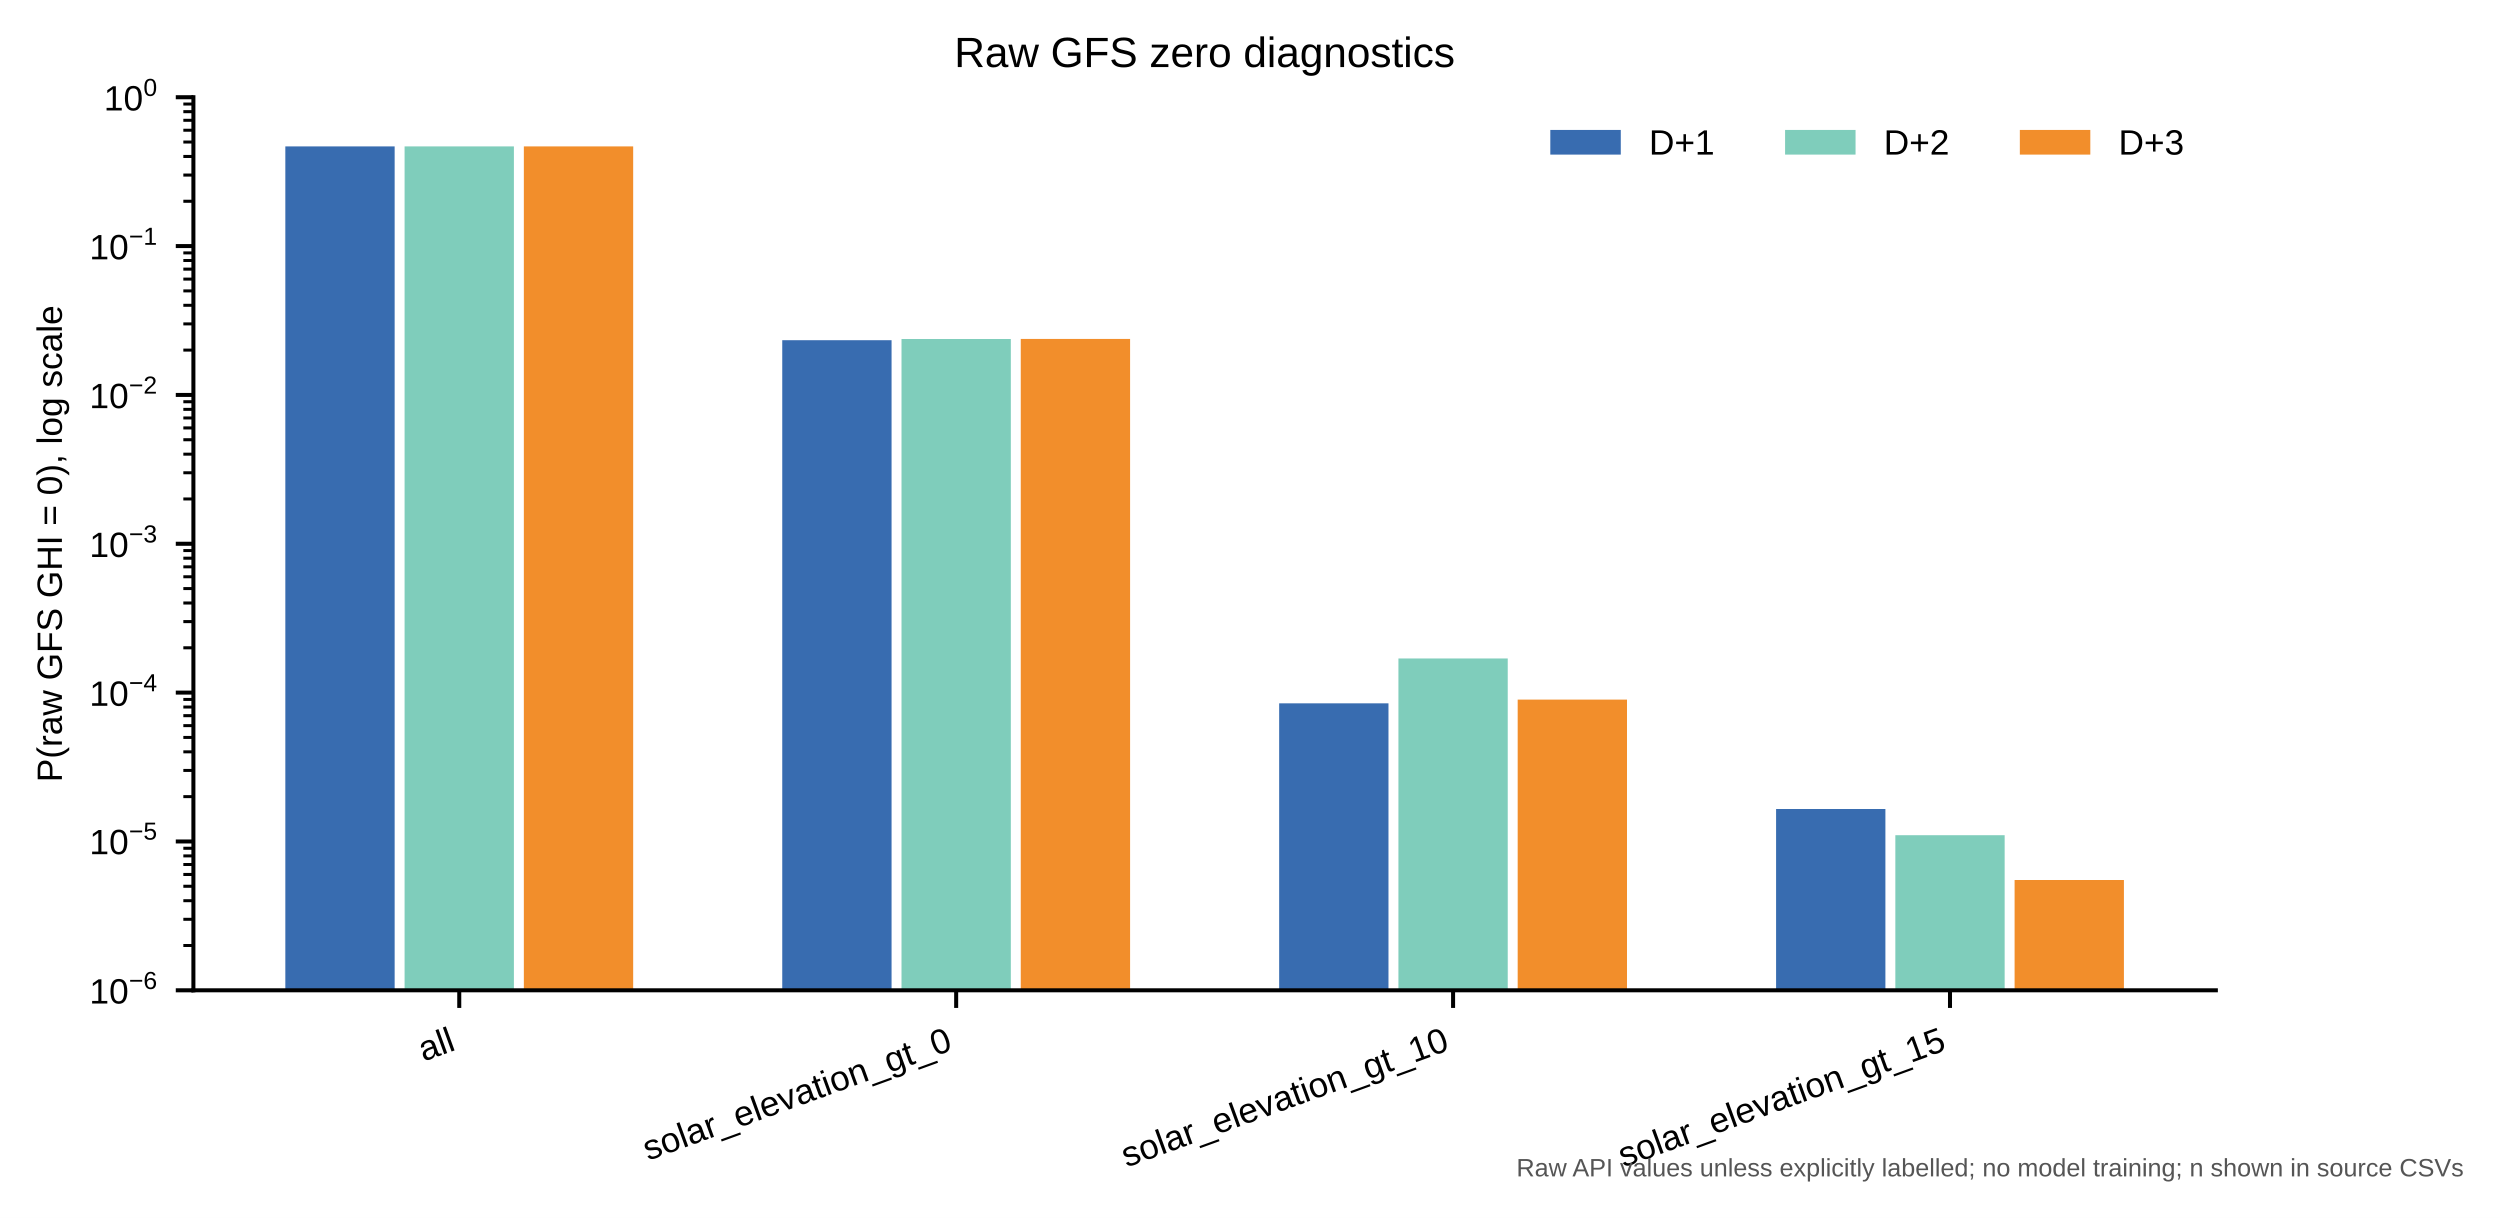
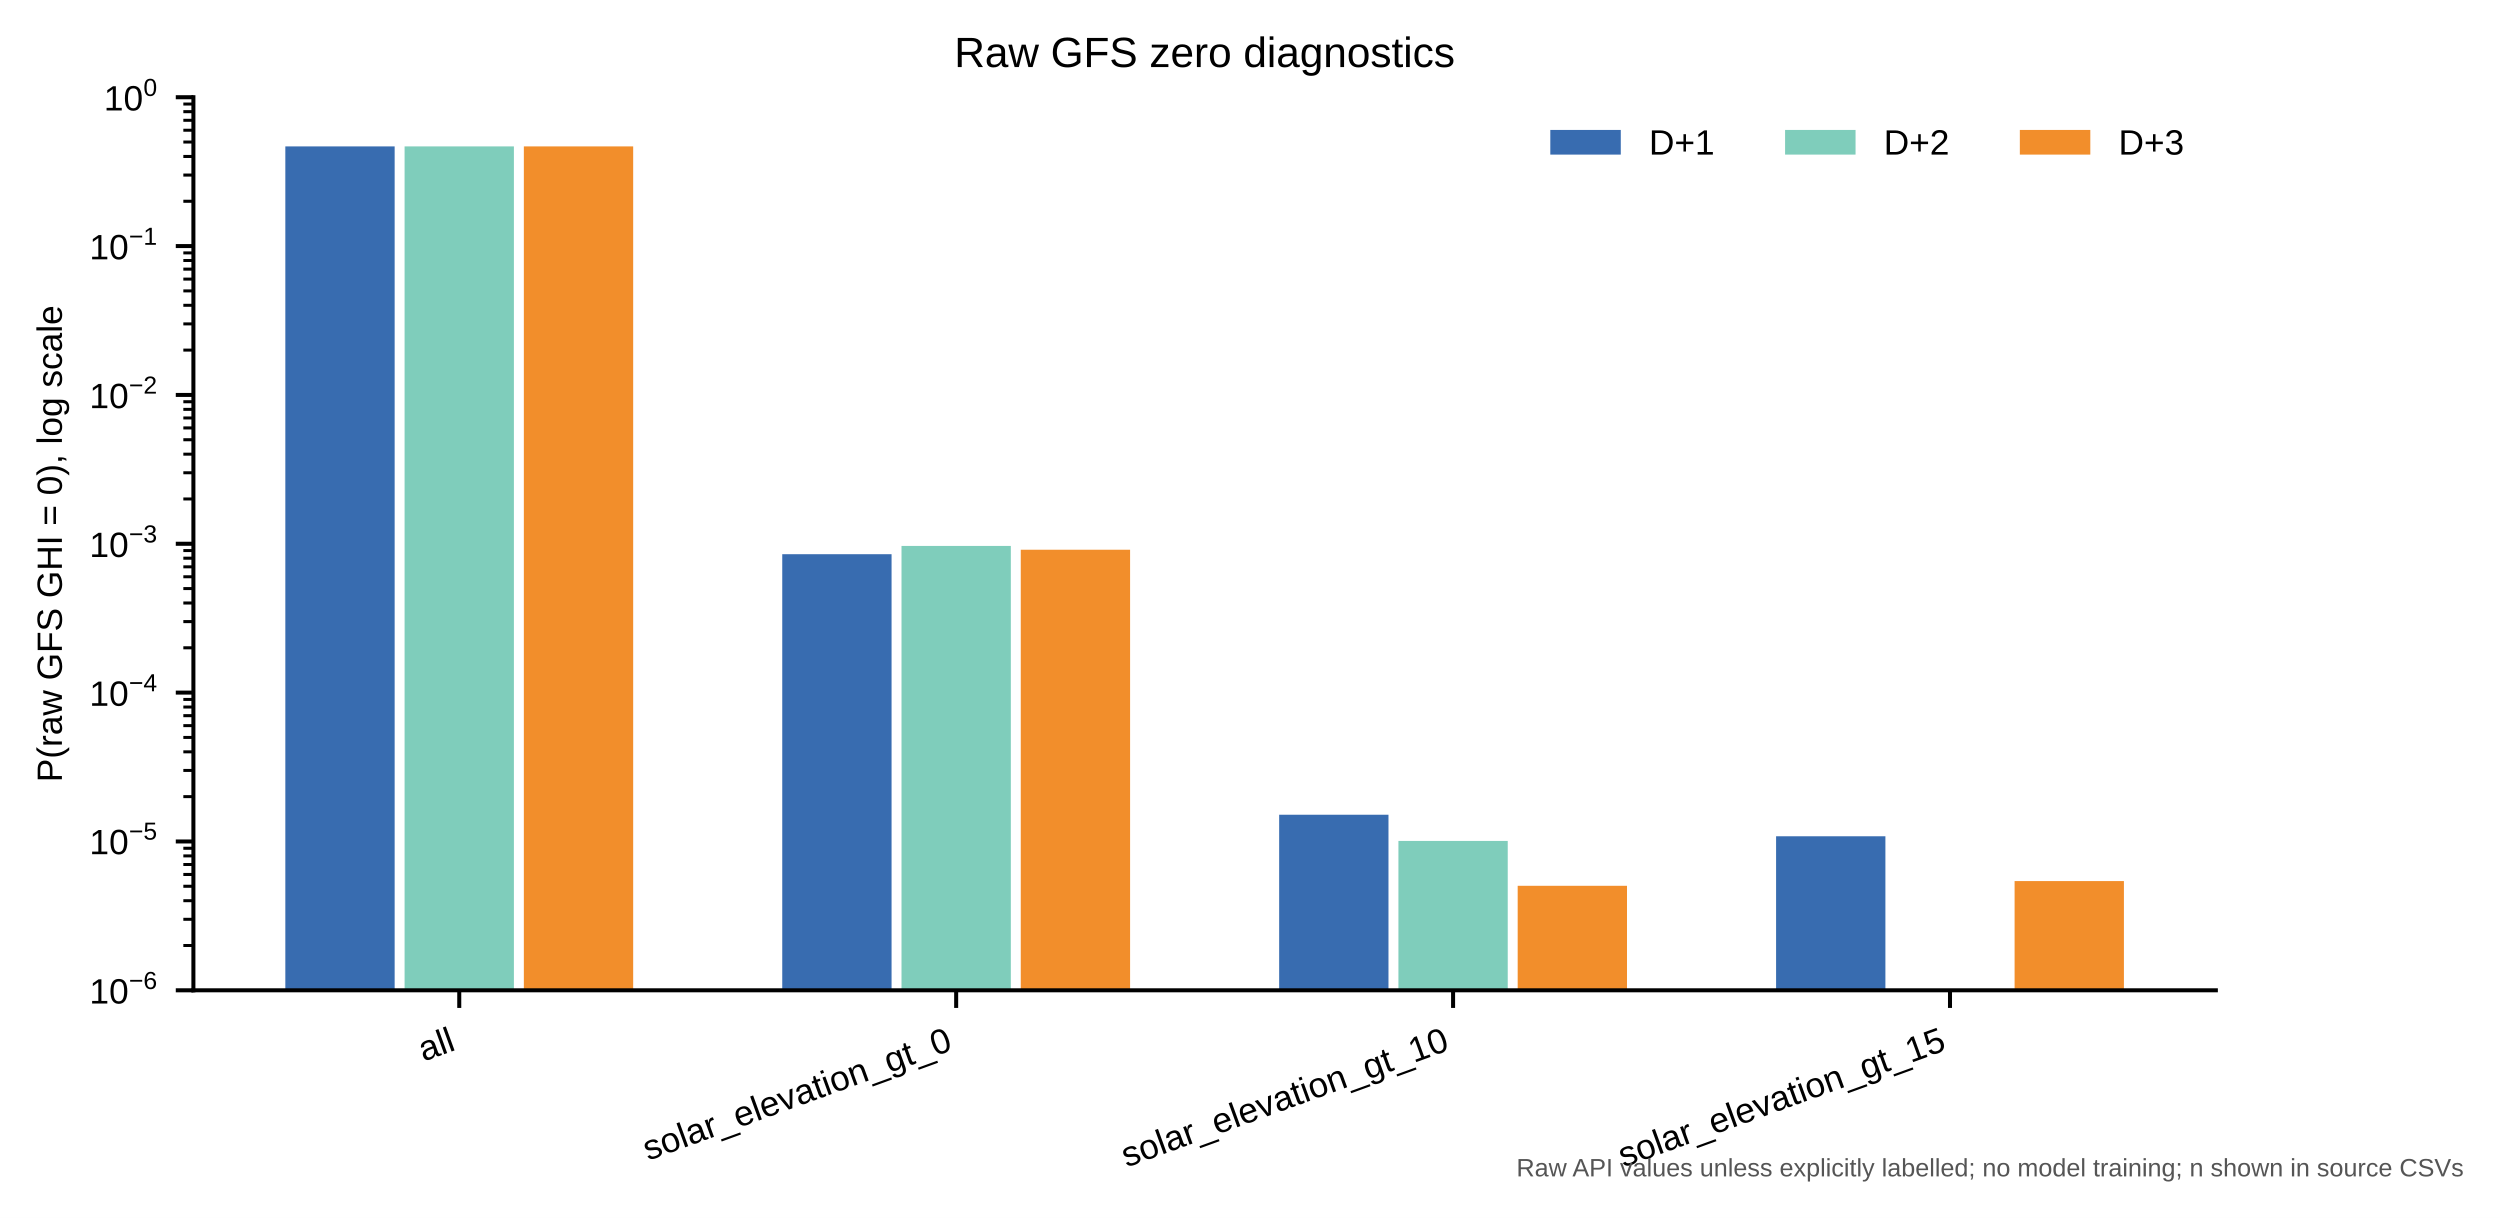
<svg xmlns="http://www.w3.org/2000/svg" xmlns:xlink="http://www.w3.org/1999/xlink" width="496.627pt" height="241.939pt" viewBox="0 0 496.627 241.939" version="1.1">
  <defs>
    <style type="text/css">*{stroke-linejoin: round; stroke-linecap: butt}</style>
  </defs>
  <g id="figure_1">
    <g id="patch_1">
-       <path d="M 0 241.939  L 496.627 241.939  L 496.627 0  L 0 0  z " style="fill: #ffffff" />
+       <path d="M 0 241.939 L 496.627 241.939 L 496.627 0 L 0 0 z " style="fill: #ffffff" />
    </g>
    <g id="axes_1">
      <g id="patch_2">
-         <path d="M 38.419 196.723  L 440.179 196.723  L 440.179 19.315  L 38.419 19.315  z " style="fill: #ffffff" />
+         <path d="M 38.419 196.723 L 440.179 196.723 L 440.179 19.315 L 38.419 19.315 z " style="fill: #ffffff" />
      </g>
      <g id="patch_3">
-         <path d="M 56.681 29587.315  L 78.398 29587.315  L 78.398 29.084  L 56.681 29.084  z " clip-path="url(#p75a3125b47)" style="fill: #386cb0" />
+         <path d="M 56.681 29587.315 L 78.398 29587.315 L 78.398 29.084 L 56.681 29.084 z " clip-path="url(#pabad6072ef)" style="fill: #386cb0" />
      </g>
      <g id="patch_4">
-         <path d="M 155.394 29587.315  L 177.111 29587.315  L 177.111 67.576  L 155.394 67.576  z " clip-path="url(#p75a3125b47)" style="fill: #386cb0" />
+         <path d="M 155.394 29587.315 L 177.111 29587.315 L 177.111 110.086 L 155.394 110.086 z " clip-path="url(#pabad6072ef)" style="fill: #386cb0" />
      </g>
      <g id="patch_5">
-         <path d="M 254.106 29587.315  L 275.823 29587.315  L 275.823 139.712  L 254.106 139.712  z " clip-path="url(#p75a3125b47)" style="fill: #386cb0" />
+         <path d="M 254.106 29587.315 L 275.823 29587.315 L 275.823 161.852 L 254.106 161.852 z " clip-path="url(#pabad6072ef)" style="fill: #386cb0" />
      </g>
      <g id="patch_6">
-         <path d="M 352.819 29587.315  L 374.536 29587.315  L 374.536 160.711  L 352.819 160.711  z " clip-path="url(#p75a3125b47)" style="fill: #386cb0" />
+         <path d="M 352.819 29587.315 L 374.536 29587.315 L 374.536 166.119 L 352.819 166.119 z " clip-path="url(#pabad6072ef)" style="fill: #386cb0" />
      </g>
      <g id="patch_7">
-         <path d="M 80.372 29587.315  L 102.089 29587.315  L 102.089 29.077  L 80.372 29.077  z " clip-path="url(#p75a3125b47)" style="fill: #7fcdbb" />
+         <path d="M 80.372 29587.315 L 102.089 29587.315 L 102.089 29.077 L 80.372 29.077 z " clip-path="url(#pabad6072ef)" style="fill: #7fcdbb" />
      </g>
      <g id="patch_8">
-         <path d="M 179.085 29587.315  L 200.802 29587.315  L 200.802 67.347  L 179.085 67.347  z " clip-path="url(#p75a3125b47)" style="fill: #7fcdbb" />
+         <path d="M 179.085 29587.315 L 200.802 29587.315 L 200.802 108.444 L 179.085 108.444 z " clip-path="url(#pabad6072ef)" style="fill: #7fcdbb" />
      </g>
      <g id="patch_9">
-         <path d="M 277.797 29587.315  L 299.514 29587.315  L 299.514 130.811  L 277.797 130.811  z " clip-path="url(#p75a3125b47)" style="fill: #7fcdbb" />
+         <path d="M 277.797 29587.315 L 299.514 29587.315 L 299.514 167.058 L 277.797 167.058 z " clip-path="url(#pabad6072ef)" style="fill: #7fcdbb" />
      </g>
      <g id="patch_10">
-         <path d="M 376.51 29587.315  L 398.227 29587.315  L 398.227 165.917  L 376.51 165.917  z " clip-path="url(#p75a3125b47)" style="fill: #7fcdbb" />
+         <path d="M 376.51 29587.315 L 398.227 29587.315 L 398.227 29587.315 L 376.51 29587.315 z " clip-path="url(#pabad6072ef)" style="fill: #7fcdbb" />
      </g>
      <g id="patch_11">
-         <path d="M 104.063 29587.315  L 125.78 29587.315  L 125.78 29.079  L 104.063 29.079  z " clip-path="url(#p75a3125b47)" style="fill: #f28e2b" />
+         <path d="M 104.063 29587.315 L 125.78 29587.315 L 125.78 29.079 L 104.063 29.079 z " clip-path="url(#pabad6072ef)" style="fill: #f28e2b" />
      </g>
      <g id="patch_12">
-         <path d="M 202.776 29587.315  L 224.493 29587.315  L 224.493 67.333  L 202.776 67.333  z " clip-path="url(#p75a3125b47)" style="fill: #f28e2b" />
+         <path d="M 202.776 29587.315 L 224.493 29587.315 L 224.493 109.209 L 202.776 109.209 z " clip-path="url(#pabad6072ef)" style="fill: #f28e2b" />
      </g>
      <g id="patch_13">
-         <path d="M 301.488 29587.315  L 323.205 29587.315  L 323.205 138.978  L 301.488 138.978  z " clip-path="url(#p75a3125b47)" style="fill: #f28e2b" />
+         <path d="M 301.488 29587.315 L 323.205 29587.315 L 323.205 175.959 L 301.488 175.959 z " clip-path="url(#pabad6072ef)" style="fill: #f28e2b" />
      </g>
      <g id="patch_14">
-         <path d="M 400.201 29587.315  L 421.918 29587.315  L 421.918 174.818  L 400.201 174.818  z " clip-path="url(#p75a3125b47)" style="fill: #f28e2b" />
+         <path d="M 400.201 29587.315 L 421.918 29587.315 L 421.918 175.019 L 400.201 175.019 z " clip-path="url(#pabad6072ef)" style="fill: #f28e2b" />
      </g>
      <g id="matplotlib.axis_1">
        <g id="xtick_1">
          <g id="line2d_1">
            <defs>
-               <path id="m6d6c36586c" d="M 0 0  L 0 3.5  " style="stroke: #000000; stroke-width: 0.8" />
+               <path id="m500783e911" d="M 0 0 L 0 3.5 " style="stroke: #000000; stroke-width: 0.8" />
            </defs>
            <g>
-               <use xlink:href="#m6d6c36586c" x="91.231" y="196.723" style="stroke: #000000; stroke-width: 0.8" />
+               <use xlink:href="#m500783e911" x="91.231" y="196.723" style="stroke: #000000; stroke-width: 0.8" />
            </g>
          </g>
          <g id="text_1">
            <text style="font-size: 7px; font-family: 'Arial', 'DejaVu Sans', sans-serif" transform="translate(84.1459 210.9075) rotate(-20)">all</text>
          </g>
        </g>
        <g id="xtick_2">
          <g id="line2d_2">
            <g>
-               <use xlink:href="#m6d6c36586c" x="189.943" y="196.723" style="stroke: #000000; stroke-width: 0.8" />
+               <use xlink:href="#m500783e911" x="189.943" y="196.723" style="stroke: #000000; stroke-width: 0.8" />
            </g>
          </g>
          <g id="text_2">
            <text style="font-size: 7px; font-family: 'Arial', 'DejaVu Sans', sans-serif" transform="translate(128.7371 230.6061) rotate(-20)">solar_elevation_gt_0</text>
          </g>
        </g>
        <g id="xtick_3">
          <g id="line2d_3">
            <g>
-               <use xlink:href="#m6d6c36586c" x="288.656" y="196.723" style="stroke: #000000; stroke-width: 0.8" />
+               <use xlink:href="#m500783e911" x="288.656" y="196.723" style="stroke: #000000; stroke-width: 0.8" />
            </g>
          </g>
          <g id="text_3">
            <text style="font-size: 7px; font-family: 'Arial', 'DejaVu Sans', sans-serif" transform="translate(223.7917 231.9375) rotate(-20)">solar_elevation_gt_10</text>
          </g>
        </g>
        <g id="xtick_4">
          <g id="line2d_4">
            <g>
-               <use xlink:href="#m6d6c36586c" x="387.368" y="196.723" style="stroke: #000000; stroke-width: 0.8" />
+               <use xlink:href="#m500783e911" x="387.368" y="196.723" style="stroke: #000000; stroke-width: 0.8" />
            </g>
          </g>
          <g id="text_4">
            <text style="font-size: 7px; font-family: 'Arial', 'DejaVu Sans', sans-serif" transform="translate(322.5042 231.9375) rotate(-20)">solar_elevation_gt_15</text>
          </g>
        </g>
      </g>
      <g id="matplotlib.axis_2">
        <g id="ytick_1">
          <g id="line2d_5">
            <defs>
-               <path id="med3e365893" d="M 0 0  L -3.5 0  " style="stroke: #000000; stroke-width: 0.8" />
+               <path id="m1370744826" d="M 0 0 L -3.5 0 " style="stroke: #000000; stroke-width: 0.8" />
            </defs>
            <g>
-               <use xlink:href="#med3e365893" x="38.419" y="196.723" style="stroke: #000000; stroke-width: 0.8" />
+               <use xlink:href="#m1370744826" x="38.419" y="196.723" style="stroke: #000000; stroke-width: 0.8" />
            </g>
          </g>
          <g id="text_5">
            <g transform="translate(17.76947 199.9434)">
              <text>
                <tspan x="0" y="-0.587" style="font-size: 7px; font-family: 'Arial'">1</tspan>
                <tspan x="3.893" y="-0.587" style="font-size: 7px; font-family: 'Arial'">0</tspan>
                <tspan x="7.853" y="-3.478" style="font-size: 4.9px; font-family: 'Arial'">−</tspan>
                <tspan x="10.715" y="-3.478" style="font-size: 4.9px; font-family: 'Arial'">6</tspan>
              </text>
            </g>
          </g>
        </g>
        <g id="ytick_2">
          <g id="line2d_6">
            <g>
-               <use xlink:href="#med3e365893" x="38.419" y="167.155" style="stroke: #000000; stroke-width: 0.8" />
+               <use xlink:href="#m1370744826" x="38.419" y="167.155" style="stroke: #000000; stroke-width: 0.8" />
            </g>
          </g>
          <g id="text_6">
            <g transform="translate(17.76947 170.3404)">
              <text>
                <tspan x="0" y="-0.653" style="font-size: 7px; font-family: 'Arial'">1</tspan>
                <tspan x="3.893" y="-0.653" style="font-size: 7px; font-family: 'Arial'">0</tspan>
                <tspan x="7.853" y="-3.544" style="font-size: 4.9px; font-family: 'Arial'">−</tspan>
                <tspan x="10.715" y="-3.544" style="font-size: 4.9px; font-family: 'Arial'">5</tspan>
              </text>
            </g>
          </g>
        </g>
        <g id="ytick_3">
          <g id="line2d_7">
            <g>
-               <use xlink:href="#med3e365893" x="38.419" y="137.587" style="stroke: #000000; stroke-width: 0.8" />
+               <use xlink:href="#m1370744826" x="38.419" y="137.587" style="stroke: #000000; stroke-width: 0.8" />
            </g>
          </g>
          <g id="text_7">
            <g transform="translate(17.76947 140.8074)">
              <text>
                <tspan x="0" y="-0.598" style="font-size: 7px; font-family: 'Arial'">1</tspan>
                <tspan x="3.893" y="-0.598" style="font-size: 7px; font-family: 'Arial'">0</tspan>
                <tspan x="7.853" y="-3.489" style="font-size: 4.9px; font-family: 'Arial'">−</tspan>
                <tspan x="10.715" y="-3.489" style="font-size: 4.9px; font-family: 'Arial'">4</tspan>
              </text>
            </g>
          </g>
        </g>
        <g id="ytick_4">
          <g id="line2d_8">
            <g>
-               <use xlink:href="#med3e365893" x="38.419" y="108.019" style="stroke: #000000; stroke-width: 0.8" />
+               <use xlink:href="#m1370744826" x="38.419" y="108.019" style="stroke: #000000; stroke-width: 0.8" />
            </g>
          </g>
          <g id="text_8">
            <g transform="translate(17.76947 111.2394)">
              <text>
                <tspan x="0" y="-0.587" style="font-size: 7px; font-family: 'Arial'">1</tspan>
                <tspan x="3.893" y="-0.587" style="font-size: 7px; font-family: 'Arial'">0</tspan>
                <tspan x="7.853" y="-3.478" style="font-size: 4.9px; font-family: 'Arial'">−</tspan>
                <tspan x="10.715" y="-3.478" style="font-size: 4.9px; font-family: 'Arial'">3</tspan>
              </text>
            </g>
          </g>
        </g>
        <g id="ytick_5">
          <g id="line2d_9">
            <g>
-               <use xlink:href="#med3e365893" x="38.419" y="78.451" style="stroke: #000000; stroke-width: 0.8" />
+               <use xlink:href="#m1370744826" x="38.419" y="78.451" style="stroke: #000000; stroke-width: 0.8" />
            </g>
          </g>
          <g id="text_9">
            <g transform="translate(17.76947 81.67143)">
              <text>
                <tspan x="0" y="-0.587" style="font-size: 7px; font-family: 'Arial'">1</tspan>
                <tspan x="3.893" y="-0.587" style="font-size: 7px; font-family: 'Arial'">0</tspan>
                <tspan x="7.853" y="-3.478" style="font-size: 4.9px; font-family: 'Arial'">−</tspan>
                <tspan x="10.715" y="-3.478" style="font-size: 4.9px; font-family: 'Arial'">2</tspan>
              </text>
            </g>
          </g>
        </g>
        <g id="ytick_6">
          <g id="line2d_10">
            <g>
-               <use xlink:href="#med3e365893" x="38.419" y="48.883" style="stroke: #000000; stroke-width: 0.8" />
+               <use xlink:href="#m1370744826" x="38.419" y="48.883" style="stroke: #000000; stroke-width: 0.8" />
            </g>
          </g>
          <g id="text_10">
            <g transform="translate(17.76947 52.10343)">
              <text>
                <tspan x="0" y="-0.587" style="font-size: 7px; font-family: 'Arial'">1</tspan>
                <tspan x="3.893" y="-0.587" style="font-size: 7px; font-family: 'Arial'">0</tspan>
                <tspan x="7.853" y="-3.478" style="font-size: 4.9px; font-family: 'Arial'">−</tspan>
                <tspan x="10.715" y="-3.478" style="font-size: 4.9px; font-family: 'Arial'">1</tspan>
              </text>
            </g>
          </g>
        </g>
        <g id="ytick_7">
          <g id="line2d_11">
            <g>
-               <use xlink:href="#med3e365893" x="38.419" y="19.315" style="stroke: #000000; stroke-width: 0.8" />
+               <use xlink:href="#m1370744826" x="38.419" y="19.315" style="stroke: #000000; stroke-width: 0.8" />
            </g>
          </g>
          <g id="text_11">
            <g transform="translate(20.63947 22.53543)">
              <text>
                <tspan x="0" y="-0.587" style="font-size: 7px; font-family: 'Arial'">1</tspan>
                <tspan x="3.893" y="-0.587" style="font-size: 7px; font-family: 'Arial'">0</tspan>
                <tspan x="7.853" y="-3.478" style="font-size: 4.9px; font-family: 'Arial'">0</tspan>
              </text>
            </g>
          </g>
        </g>
        <g id="ytick_8">
          <g id="line2d_12">
            <defs>
-               <path id="m89382e3240" d="M 0 0  L -2 0  " style="stroke: #000000; stroke-width: 0.6" />
+               <path id="m7d758508d3" d="M 0 0 L -2 0 " style="stroke: #000000; stroke-width: 0.6" />
            </defs>
            <g>
-               <use xlink:href="#m89382e3240" x="38.419" y="187.823" style="stroke: #000000; stroke-width: 0.6" />
+               <use xlink:href="#m7d758508d3" x="38.419" y="187.823" style="stroke: #000000; stroke-width: 0.6" />
            </g>
          </g>
        </g>
        <g id="ytick_9">
          <g id="line2d_13">
            <g>
-               <use xlink:href="#m89382e3240" x="38.419" y="182.616" style="stroke: #000000; stroke-width: 0.6" />
+               <use xlink:href="#m7d758508d3" x="38.419" y="182.616" style="stroke: #000000; stroke-width: 0.6" />
            </g>
          </g>
        </g>
        <g id="ytick_10">
          <g id="line2d_14">
            <g>
-               <use xlink:href="#m89382e3240" x="38.419" y="178.922" style="stroke: #000000; stroke-width: 0.6" />
+               <use xlink:href="#m7d758508d3" x="38.419" y="178.922" style="stroke: #000000; stroke-width: 0.6" />
            </g>
          </g>
        </g>
        <g id="ytick_11">
          <g id="line2d_15">
            <g>
-               <use xlink:href="#m89382e3240" x="38.419" y="176.056" style="stroke: #000000; stroke-width: 0.6" />
+               <use xlink:href="#m7d758508d3" x="38.419" y="176.056" style="stroke: #000000; stroke-width: 0.6" />
            </g>
          </g>
        </g>
        <g id="ytick_12">
          <g id="line2d_16">
            <g>
-               <use xlink:href="#m89382e3240" x="38.419" y="173.715" style="stroke: #000000; stroke-width: 0.6" />
+               <use xlink:href="#m7d758508d3" x="38.419" y="173.715" style="stroke: #000000; stroke-width: 0.6" />
            </g>
          </g>
        </g>
        <g id="ytick_13">
          <g id="line2d_17">
            <g>
-               <use xlink:href="#m89382e3240" x="38.419" y="171.736" style="stroke: #000000; stroke-width: 0.6" />
+               <use xlink:href="#m7d758508d3" x="38.419" y="171.736" style="stroke: #000000; stroke-width: 0.6" />
            </g>
          </g>
        </g>
        <g id="ytick_14">
          <g id="line2d_18">
            <g>
-               <use xlink:href="#m89382e3240" x="38.419" y="170.021" style="stroke: #000000; stroke-width: 0.6" />
+               <use xlink:href="#m7d758508d3" x="38.419" y="170.021" style="stroke: #000000; stroke-width: 0.6" />
            </g>
          </g>
        </g>
        <g id="ytick_15">
          <g id="line2d_19">
            <g>
-               <use xlink:href="#m89382e3240" x="38.419" y="168.508" style="stroke: #000000; stroke-width: 0.6" />
+               <use xlink:href="#m7d758508d3" x="38.419" y="168.508" style="stroke: #000000; stroke-width: 0.6" />
            </g>
          </g>
        </g>
        <g id="ytick_16">
          <g id="line2d_20">
            <g>
-               <use xlink:href="#m89382e3240" x="38.419" y="158.255" style="stroke: #000000; stroke-width: 0.6" />
+               <use xlink:href="#m7d758508d3" x="38.419" y="158.255" style="stroke: #000000; stroke-width: 0.6" />
            </g>
          </g>
        </g>
        <g id="ytick_17">
          <g id="line2d_21">
            <g>
-               <use xlink:href="#m89382e3240" x="38.419" y="153.048" style="stroke: #000000; stroke-width: 0.6" />
+               <use xlink:href="#m7d758508d3" x="38.419" y="153.048" style="stroke: #000000; stroke-width: 0.6" />
            </g>
          </g>
        </g>
        <g id="ytick_18">
          <g id="line2d_22">
            <g>
-               <use xlink:href="#m89382e3240" x="38.419" y="149.354" style="stroke: #000000; stroke-width: 0.6" />
+               <use xlink:href="#m7d758508d3" x="38.419" y="149.354" style="stroke: #000000; stroke-width: 0.6" />
            </g>
          </g>
        </g>
        <g id="ytick_19">
          <g id="line2d_23">
            <g>
-               <use xlink:href="#m89382e3240" x="38.419" y="146.488" style="stroke: #000000; stroke-width: 0.6" />
+               <use xlink:href="#m7d758508d3" x="38.419" y="146.488" style="stroke: #000000; stroke-width: 0.6" />
            </g>
          </g>
        </g>
        <g id="ytick_20">
          <g id="line2d_24">
            <g>
-               <use xlink:href="#m89382e3240" x="38.419" y="144.147" style="stroke: #000000; stroke-width: 0.6" />
+               <use xlink:href="#m7d758508d3" x="38.419" y="144.147" style="stroke: #000000; stroke-width: 0.6" />
            </g>
          </g>
        </g>
        <g id="ytick_21">
          <g id="line2d_25">
            <g>
-               <use xlink:href="#m89382e3240" x="38.419" y="142.168" style="stroke: #000000; stroke-width: 0.6" />
+               <use xlink:href="#m7d758508d3" x="38.419" y="142.168" style="stroke: #000000; stroke-width: 0.6" />
            </g>
          </g>
        </g>
        <g id="ytick_22">
          <g id="line2d_26">
            <g>
-               <use xlink:href="#m89382e3240" x="38.419" y="140.453" style="stroke: #000000; stroke-width: 0.6" />
+               <use xlink:href="#m7d758508d3" x="38.419" y="140.453" style="stroke: #000000; stroke-width: 0.6" />
            </g>
          </g>
        </g>
        <g id="ytick_23">
          <g id="line2d_27">
            <g>
-               <use xlink:href="#m89382e3240" x="38.419" y="138.94" style="stroke: #000000; stroke-width: 0.6" />
+               <use xlink:href="#m7d758508d3" x="38.419" y="138.94" style="stroke: #000000; stroke-width: 0.6" />
            </g>
          </g>
        </g>
        <g id="ytick_24">
          <g id="line2d_28">
            <g>
-               <use xlink:href="#m89382e3240" x="38.419" y="128.687" style="stroke: #000000; stroke-width: 0.6" />
+               <use xlink:href="#m7d758508d3" x="38.419" y="128.687" style="stroke: #000000; stroke-width: 0.6" />
            </g>
          </g>
        </g>
        <g id="ytick_25">
          <g id="line2d_29">
            <g>
-               <use xlink:href="#m89382e3240" x="38.419" y="123.48" style="stroke: #000000; stroke-width: 0.6" />
+               <use xlink:href="#m7d758508d3" x="38.419" y="123.48" style="stroke: #000000; stroke-width: 0.6" />
            </g>
          </g>
        </g>
        <g id="ytick_26">
          <g id="line2d_30">
            <g>
-               <use xlink:href="#m89382e3240" x="38.419" y="119.786" style="stroke: #000000; stroke-width: 0.6" />
+               <use xlink:href="#m7d758508d3" x="38.419" y="119.786" style="stroke: #000000; stroke-width: 0.6" />
            </g>
          </g>
        </g>
        <g id="ytick_27">
          <g id="line2d_31">
            <g>
-               <use xlink:href="#m89382e3240" x="38.419" y="116.92" style="stroke: #000000; stroke-width: 0.6" />
+               <use xlink:href="#m7d758508d3" x="38.419" y="116.92" style="stroke: #000000; stroke-width: 0.6" />
            </g>
          </g>
        </g>
        <g id="ytick_28">
          <g id="line2d_32">
            <g>
-               <use xlink:href="#m89382e3240" x="38.419" y="114.579" style="stroke: #000000; stroke-width: 0.6" />
+               <use xlink:href="#m7d758508d3" x="38.419" y="114.579" style="stroke: #000000; stroke-width: 0.6" />
            </g>
          </g>
        </g>
        <g id="ytick_29">
          <g id="line2d_33">
            <g>
-               <use xlink:href="#m89382e3240" x="38.419" y="112.6" style="stroke: #000000; stroke-width: 0.6" />
+               <use xlink:href="#m7d758508d3" x="38.419" y="112.6" style="stroke: #000000; stroke-width: 0.6" />
            </g>
          </g>
        </g>
        <g id="ytick_30">
          <g id="line2d_34">
            <g>
-               <use xlink:href="#m89382e3240" x="38.419" y="110.885" style="stroke: #000000; stroke-width: 0.6" />
+               <use xlink:href="#m7d758508d3" x="38.419" y="110.885" style="stroke: #000000; stroke-width: 0.6" />
            </g>
          </g>
        </g>
        <g id="ytick_31">
          <g id="line2d_35">
            <g>
-               <use xlink:href="#m89382e3240" x="38.419" y="109.372" style="stroke: #000000; stroke-width: 0.6" />
+               <use xlink:href="#m7d758508d3" x="38.419" y="109.372" style="stroke: #000000; stroke-width: 0.6" />
            </g>
          </g>
        </g>
        <g id="ytick_32">
          <g id="line2d_36">
            <g>
-               <use xlink:href="#m89382e3240" x="38.419" y="99.119" style="stroke: #000000; stroke-width: 0.6" />
+               <use xlink:href="#m7d758508d3" x="38.419" y="99.119" style="stroke: #000000; stroke-width: 0.6" />
            </g>
          </g>
        </g>
        <g id="ytick_33">
          <g id="line2d_37">
            <g>
-               <use xlink:href="#m89382e3240" x="38.419" y="93.912" style="stroke: #000000; stroke-width: 0.6" />
+               <use xlink:href="#m7d758508d3" x="38.419" y="93.912" style="stroke: #000000; stroke-width: 0.6" />
            </g>
          </g>
        </g>
        <g id="ytick_34">
          <g id="line2d_38">
            <g>
-               <use xlink:href="#m89382e3240" x="38.419" y="90.218" style="stroke: #000000; stroke-width: 0.6" />
+               <use xlink:href="#m7d758508d3" x="38.419" y="90.218" style="stroke: #000000; stroke-width: 0.6" />
            </g>
          </g>
        </g>
        <g id="ytick_35">
          <g id="line2d_39">
            <g>
-               <use xlink:href="#m89382e3240" x="38.419" y="87.352" style="stroke: #000000; stroke-width: 0.6" />
+               <use xlink:href="#m7d758508d3" x="38.419" y="87.352" style="stroke: #000000; stroke-width: 0.6" />
            </g>
          </g>
        </g>
        <g id="ytick_36">
          <g id="line2d_40">
            <g>
-               <use xlink:href="#m89382e3240" x="38.419" y="85.011" style="stroke: #000000; stroke-width: 0.6" />
+               <use xlink:href="#m7d758508d3" x="38.419" y="85.011" style="stroke: #000000; stroke-width: 0.6" />
            </g>
          </g>
        </g>
        <g id="ytick_37">
          <g id="line2d_41">
            <g>
-               <use xlink:href="#m89382e3240" x="38.419" y="83.032" style="stroke: #000000; stroke-width: 0.6" />
+               <use xlink:href="#m7d758508d3" x="38.419" y="83.032" style="stroke: #000000; stroke-width: 0.6" />
            </g>
          </g>
        </g>
        <g id="ytick_38">
          <g id="line2d_42">
            <g>
-               <use xlink:href="#m89382e3240" x="38.419" y="81.317" style="stroke: #000000; stroke-width: 0.6" />
+               <use xlink:href="#m7d758508d3" x="38.419" y="81.317" style="stroke: #000000; stroke-width: 0.6" />
            </g>
          </g>
        </g>
        <g id="ytick_39">
          <g id="line2d_43">
            <g>
-               <use xlink:href="#m89382e3240" x="38.419" y="79.804" style="stroke: #000000; stroke-width: 0.6" />
+               <use xlink:href="#m7d758508d3" x="38.419" y="79.804" style="stroke: #000000; stroke-width: 0.6" />
            </g>
          </g>
        </g>
        <g id="ytick_40">
          <g id="line2d_44">
            <g>
-               <use xlink:href="#m89382e3240" x="38.419" y="69.551" style="stroke: #000000; stroke-width: 0.6" />
+               <use xlink:href="#m7d758508d3" x="38.419" y="69.551" style="stroke: #000000; stroke-width: 0.6" />
            </g>
          </g>
        </g>
        <g id="ytick_41">
          <g id="line2d_45">
            <g>
-               <use xlink:href="#m89382e3240" x="38.419" y="64.344" style="stroke: #000000; stroke-width: 0.6" />
+               <use xlink:href="#m7d758508d3" x="38.419" y="64.344" style="stroke: #000000; stroke-width: 0.6" />
            </g>
          </g>
        </g>
        <g id="ytick_42">
          <g id="line2d_46">
            <g>
-               <use xlink:href="#m89382e3240" x="38.419" y="60.65" style="stroke: #000000; stroke-width: 0.6" />
+               <use xlink:href="#m7d758508d3" x="38.419" y="60.65" style="stroke: #000000; stroke-width: 0.6" />
            </g>
          </g>
        </g>
        <g id="ytick_43">
          <g id="line2d_47">
            <g>
-               <use xlink:href="#m89382e3240" x="38.419" y="57.784" style="stroke: #000000; stroke-width: 0.6" />
+               <use xlink:href="#m7d758508d3" x="38.419" y="57.784" style="stroke: #000000; stroke-width: 0.6" />
            </g>
          </g>
        </g>
        <g id="ytick_44">
          <g id="line2d_48">
            <g>
-               <use xlink:href="#m89382e3240" x="38.419" y="55.443" style="stroke: #000000; stroke-width: 0.6" />
+               <use xlink:href="#m7d758508d3" x="38.419" y="55.443" style="stroke: #000000; stroke-width: 0.6" />
            </g>
          </g>
        </g>
        <g id="ytick_45">
          <g id="line2d_49">
            <g>
-               <use xlink:href="#m89382e3240" x="38.419" y="53.464" style="stroke: #000000; stroke-width: 0.6" />
+               <use xlink:href="#m7d758508d3" x="38.419" y="53.464" style="stroke: #000000; stroke-width: 0.6" />
            </g>
          </g>
        </g>
        <g id="ytick_46">
          <g id="line2d_50">
            <g>
-               <use xlink:href="#m89382e3240" x="38.419" y="51.749" style="stroke: #000000; stroke-width: 0.6" />
+               <use xlink:href="#m7d758508d3" x="38.419" y="51.749" style="stroke: #000000; stroke-width: 0.6" />
            </g>
          </g>
        </g>
        <g id="ytick_47">
          <g id="line2d_51">
            <g>
-               <use xlink:href="#m89382e3240" x="38.419" y="50.236" style="stroke: #000000; stroke-width: 0.6" />
+               <use xlink:href="#m7d758508d3" x="38.419" y="50.236" style="stroke: #000000; stroke-width: 0.6" />
            </g>
          </g>
        </g>
        <g id="ytick_48">
          <g id="line2d_52">
            <g>
-               <use xlink:href="#m89382e3240" x="38.419" y="39.983" style="stroke: #000000; stroke-width: 0.6" />
+               <use xlink:href="#m7d758508d3" x="38.419" y="39.983" style="stroke: #000000; stroke-width: 0.6" />
            </g>
          </g>
        </g>
        <g id="ytick_49">
          <g id="line2d_53">
            <g>
-               <use xlink:href="#m89382e3240" x="38.419" y="34.776" style="stroke: #000000; stroke-width: 0.6" />
+               <use xlink:href="#m7d758508d3" x="38.419" y="34.776" style="stroke: #000000; stroke-width: 0.6" />
            </g>
          </g>
        </g>
        <g id="ytick_50">
          <g id="line2d_54">
            <g>
-               <use xlink:href="#m89382e3240" x="38.419" y="31.082" style="stroke: #000000; stroke-width: 0.6" />
+               <use xlink:href="#m7d758508d3" x="38.419" y="31.082" style="stroke: #000000; stroke-width: 0.6" />
            </g>
          </g>
        </g>
        <g id="ytick_51">
          <g id="line2d_55">
            <g>
-               <use xlink:href="#m89382e3240" x="38.419" y="28.216" style="stroke: #000000; stroke-width: 0.6" />
+               <use xlink:href="#m7d758508d3" x="38.419" y="28.216" style="stroke: #000000; stroke-width: 0.6" />
            </g>
          </g>
        </g>
        <g id="ytick_52">
          <g id="line2d_56">
            <g>
-               <use xlink:href="#m89382e3240" x="38.419" y="25.875" style="stroke: #000000; stroke-width: 0.6" />
+               <use xlink:href="#m7d758508d3" x="38.419" y="25.875" style="stroke: #000000; stroke-width: 0.6" />
            </g>
          </g>
        </g>
        <g id="ytick_53">
          <g id="line2d_57">
            <g>
-               <use xlink:href="#m89382e3240" x="38.419" y="23.896" style="stroke: #000000; stroke-width: 0.6" />
+               <use xlink:href="#m7d758508d3" x="38.419" y="23.896" style="stroke: #000000; stroke-width: 0.6" />
            </g>
          </g>
        </g>
        <g id="ytick_54">
          <g id="line2d_58">
            <g>
-               <use xlink:href="#m89382e3240" x="38.419" y="22.181" style="stroke: #000000; stroke-width: 0.6" />
+               <use xlink:href="#m7d758508d3" x="38.419" y="22.181" style="stroke: #000000; stroke-width: 0.6" />
            </g>
          </g>
        </g>
        <g id="ytick_55">
          <g id="line2d_59">
            <g>
-               <use xlink:href="#m89382e3240" x="38.419" y="20.668" style="stroke: #000000; stroke-width: 0.6" />
+               <use xlink:href="#m7d758508d3" x="38.419" y="20.668" style="stroke: #000000; stroke-width: 0.6" />
            </g>
          </g>
        </g>
        <g id="text_12">
          <text style="font-size: 7px; font-family: 'Arial', 'DejaVu Sans', sans-serif; text-anchor: middle" x="12.296" y="108.019" transform="rotate(-90 12.29619 108.0194)">P(raw GFS GHI = 0), log scale</text>
        </g>
      </g>
      <g id="patch_15">
-         <path d="M 38.419 196.723  L 38.419 19.315  " style="fill: none; stroke: #000000; stroke-width: 0.8; stroke-linejoin: miter; stroke-linecap: square" />
+         <path d="M 38.419 196.723 L 38.419 19.315 " style="fill: none; stroke: #000000; stroke-width: 0.8; stroke-linejoin: miter; stroke-linecap: square" />
      </g>
      <g id="patch_16">
-         <path d="M 38.419 196.723  L 440.179 196.723  " style="fill: none; stroke: #000000; stroke-width: 0.8; stroke-linejoin: miter; stroke-linecap: square" />
+         <path d="M 38.419 196.723 L 440.179 196.723 " style="fill: none; stroke: #000000; stroke-width: 0.8; stroke-linejoin: miter; stroke-linecap: square" />
      </g>
      <g id="text_13">
        <text style="font-size: 8.4px; font-family: 'Arial', 'DejaVu Sans', sans-serif; text-anchor: middle" x="239.299" y="13.315" transform="rotate(-0 239.2995 13.31543)">Raw GFS zero diagnostics</text>
      </g>
      <g id="legend_1">
        <g id="patch_17">
-           <path d="M 307.97 30.712  L 321.97 30.712  L 321.97 25.812  L 307.97 25.812  z " style="fill: #386cb0" />
+           <path d="M 307.97 30.712 L 321.97 30.712 L 321.97 25.812 L 307.97 25.812 z " style="fill: #386cb0" />
        </g>
        <g id="text_14">
          <text style="font-size: 7px; font-family: 'Arial', 'DejaVu Sans', sans-serif; text-anchor: start" x="327.57" y="30.712" transform="rotate(-0 327.5703 30.71162)">D+1</text>
        </g>
        <g id="patch_18">
-           <path d="M 354.607 30.712  L 368.607 30.712  L 368.607 25.812  L 354.607 25.812  z " style="fill: #7fcdbb" />
+           <path d="M 354.607 30.712 L 368.607 30.712 L 368.607 25.812 L 354.607 25.812 z " style="fill: #7fcdbb" />
        </g>
        <g id="text_15">
          <text style="font-size: 7px; font-family: 'Arial', 'DejaVu Sans', sans-serif; text-anchor: start" x="374.207" y="30.712" transform="rotate(-0 374.2067 30.71162)">D+2</text>
        </g>
        <g id="patch_19">
-           <path d="M 401.243 30.712  L 415.243 30.712  L 415.243 25.812  L 401.243 25.812  z " style="fill: #f28e2b" />
+           <path d="M 401.243 30.712 L 415.243 30.712 L 415.243 25.812 L 401.243 25.812 z " style="fill: #f28e2b" />
        </g>
        <g id="text_16">
          <text style="font-size: 7px; font-family: 'Arial', 'DejaVu Sans', sans-serif; text-anchor: start" x="420.843" y="30.712" transform="rotate(-0 420.8431 30.71162)">D+3</text>
        </g>
      </g>
    </g>
    <g id="text_17">
      <text style="font-size: 5px; font-family: 'Arial', 'DejaVu Sans', sans-serif; text-anchor: end; fill: #555555" x="489.427" y="233.687" transform="rotate(-0 489.4275 233.6871)">Raw API values unless explicitly labelled; no model training; n shown in source CSVs</text>
    </g>
  </g>
  <defs>
-     <clipPath id="p75a3125b47">
+     <clipPath id="pabad6072ef">
      <rect x="38.419" y="19.315" width="401.76" height="177.408" />
    </clipPath>
  </defs>
</svg>
